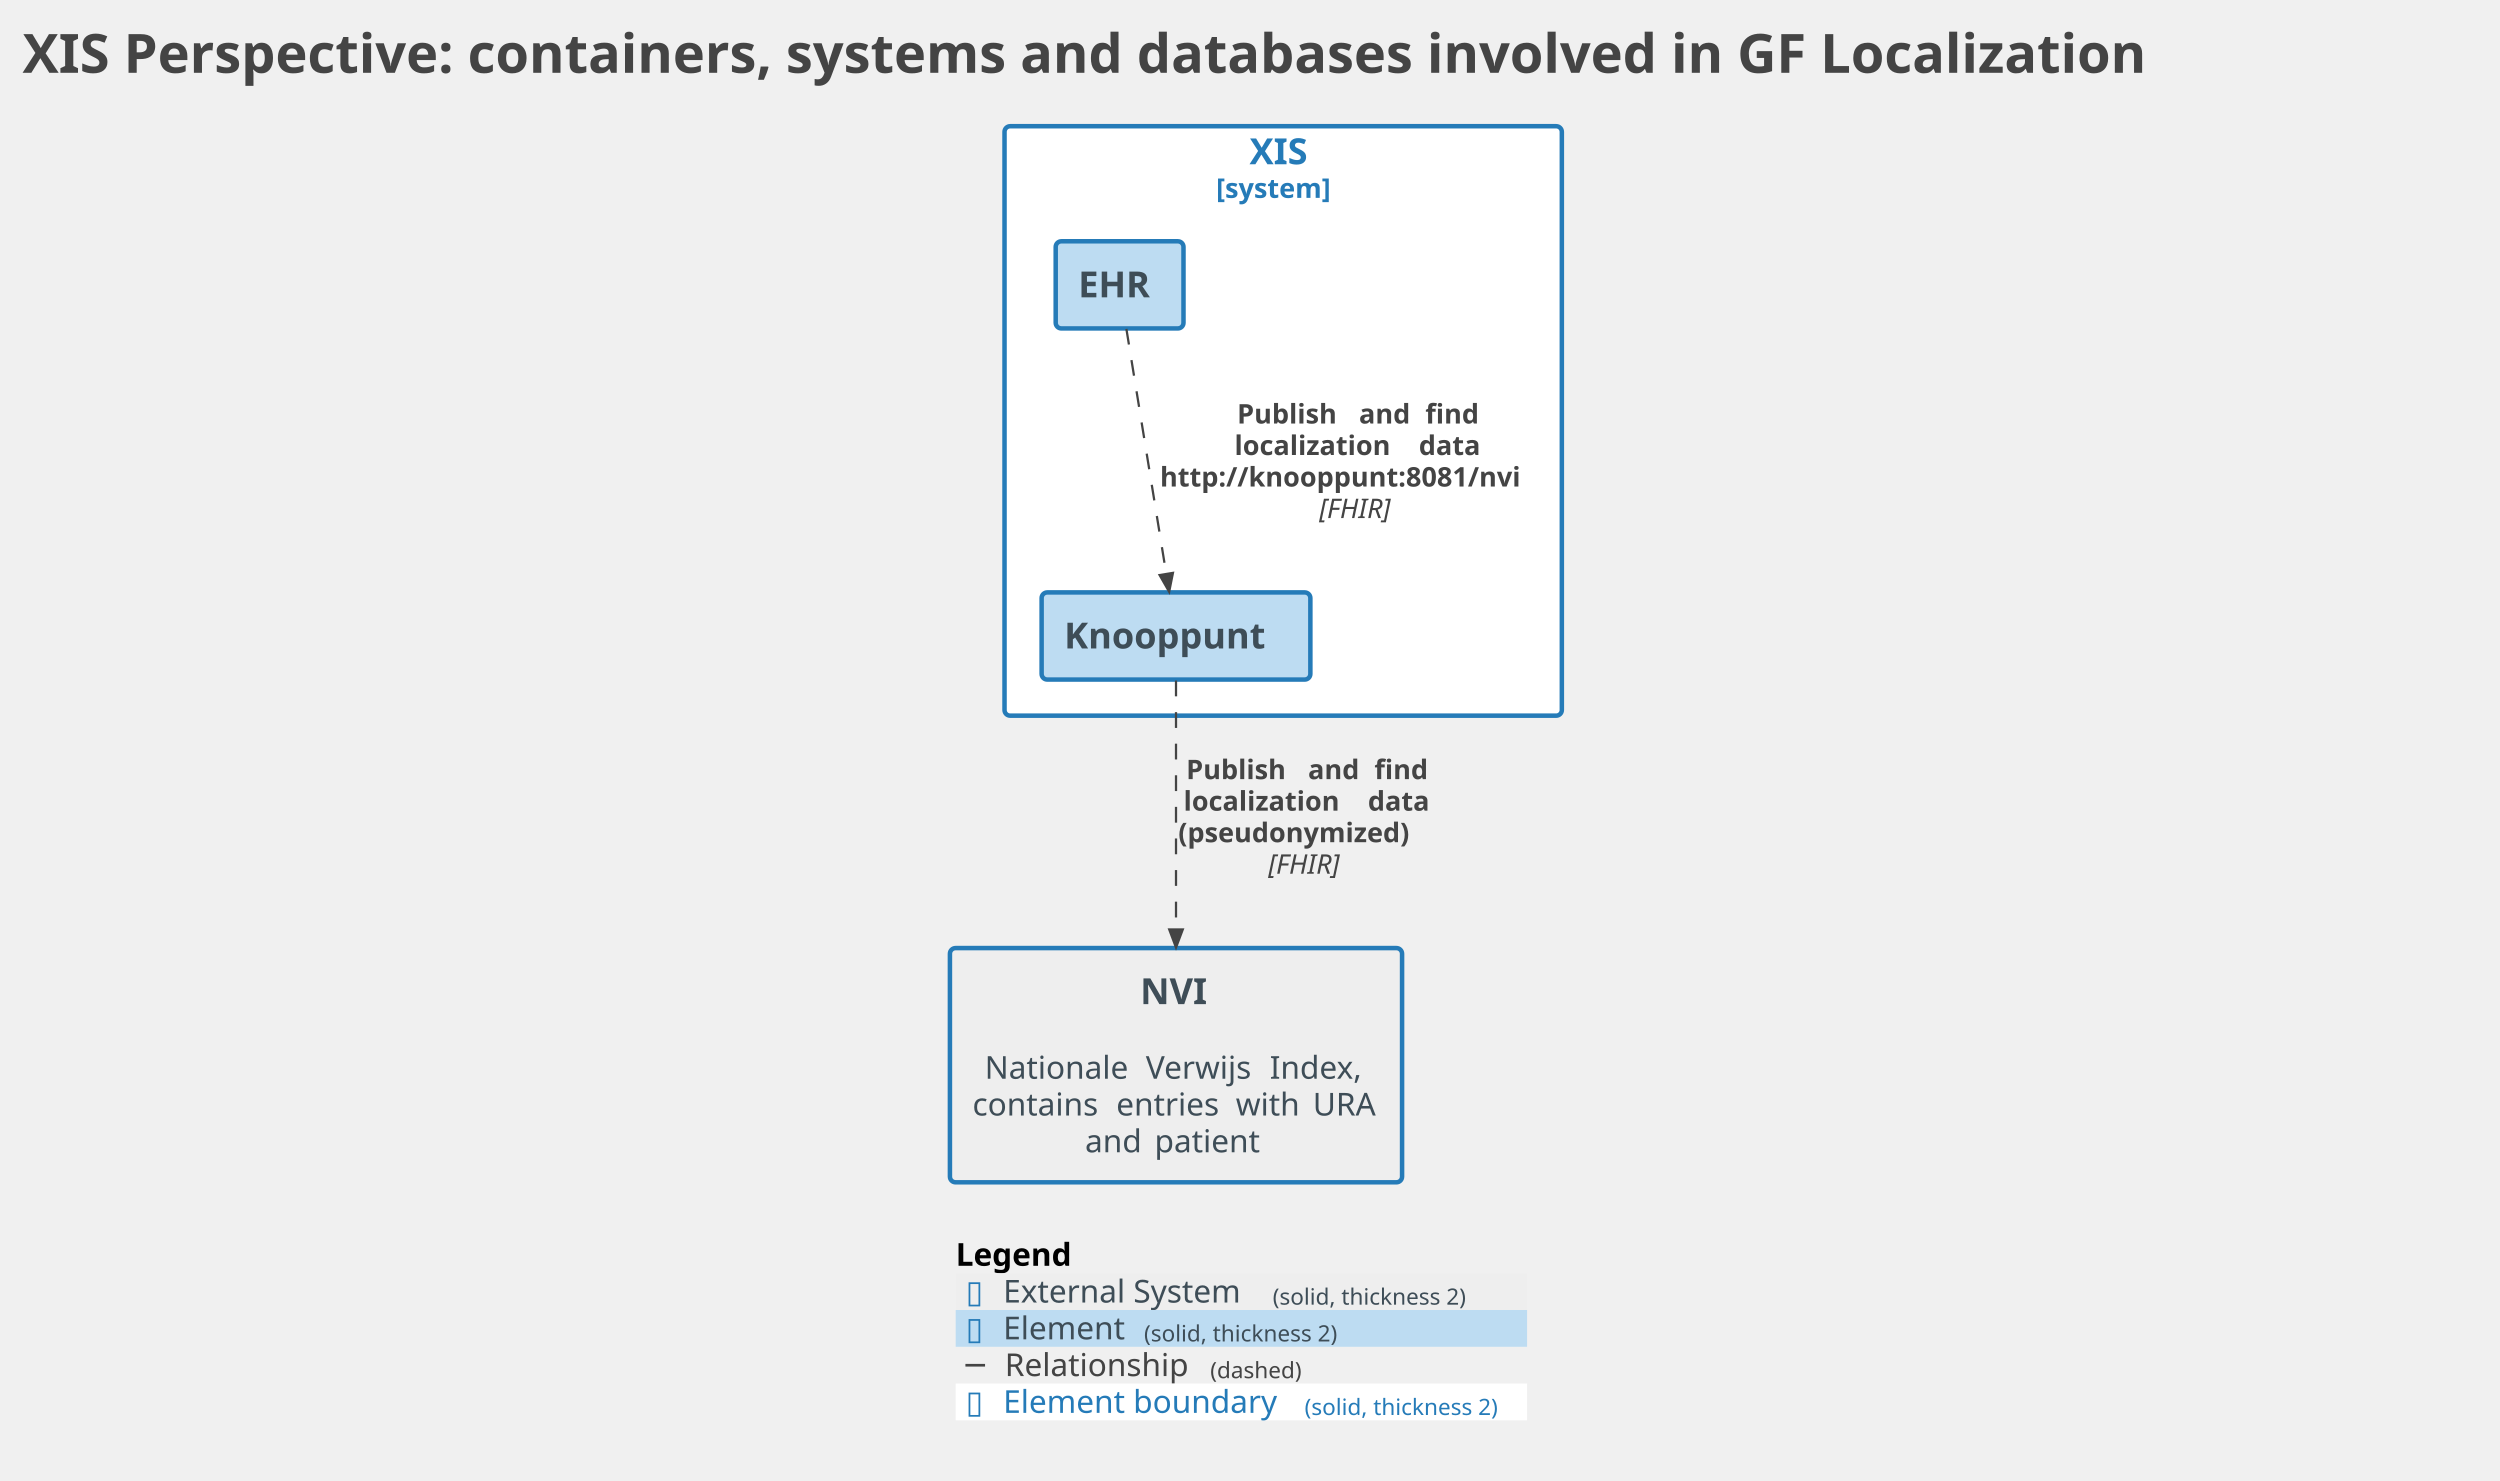
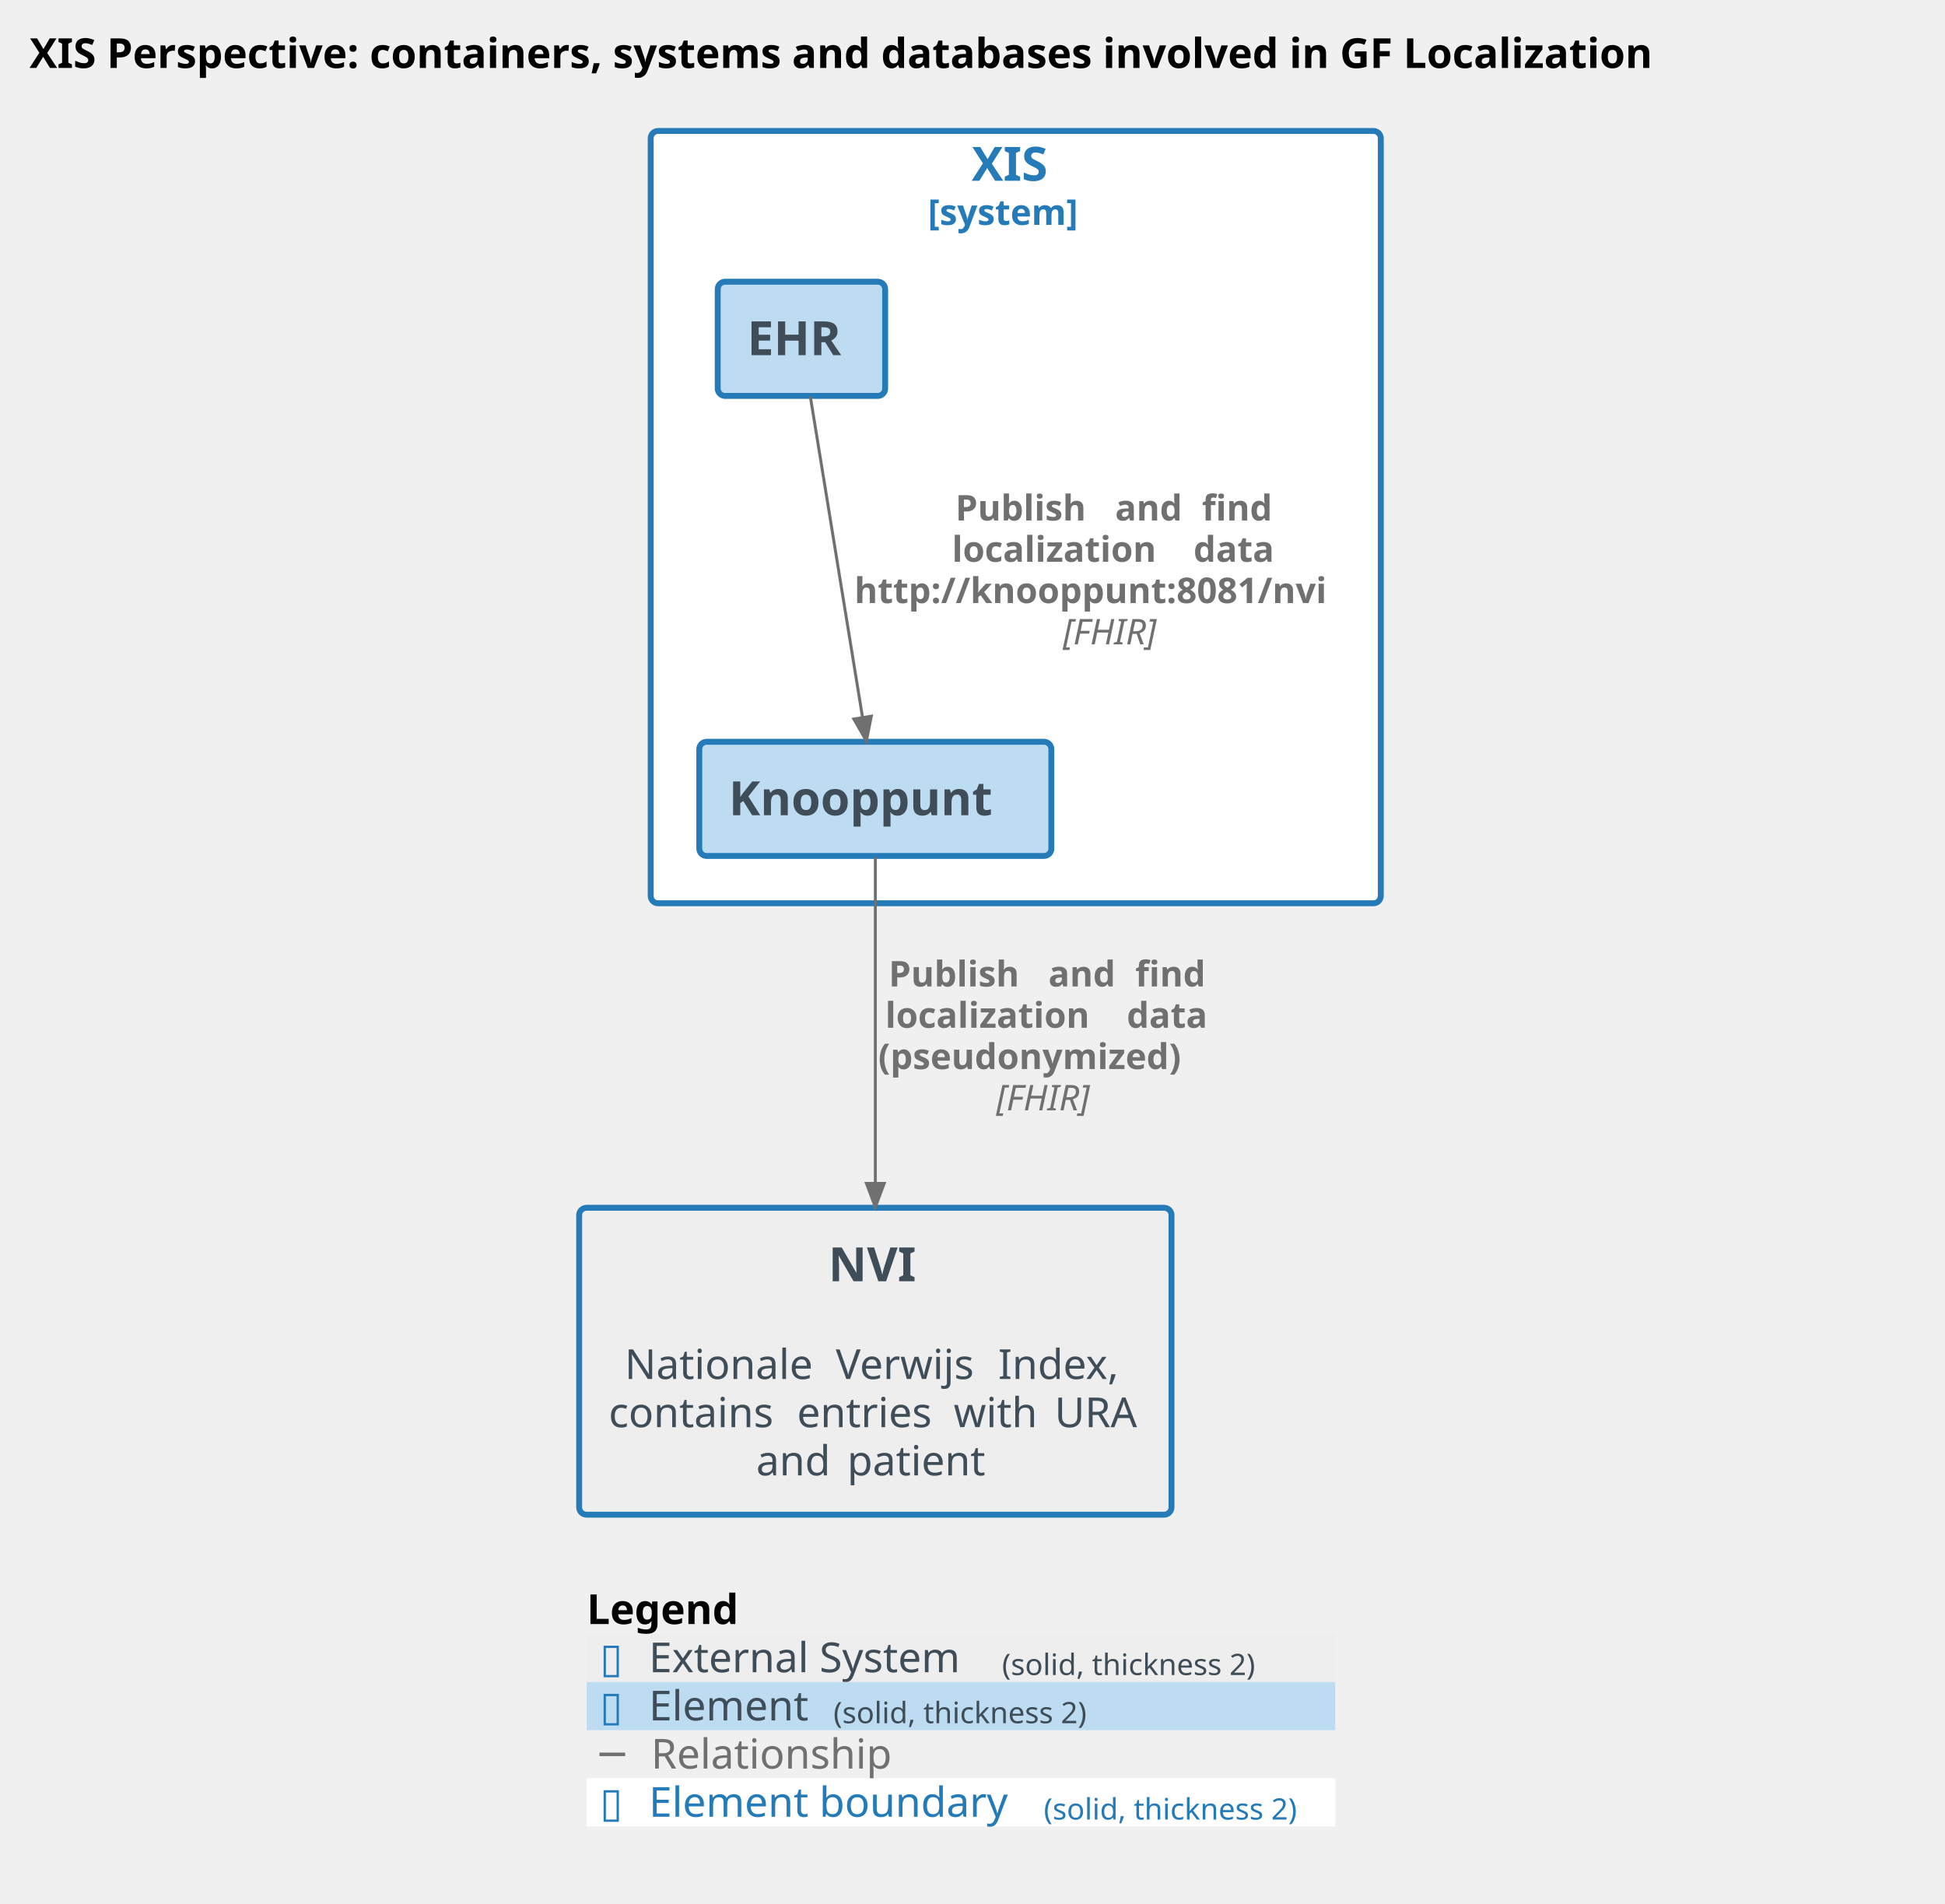
- <svg xmlns="http://www.w3.org/2000/svg" contentStyleType="text/css" data-diagram-type="DESCRIPTION" height="656px" preserveAspectRatio="none" style="width:1108px;height:656px;background:#FFFFFF;" version="1.1" viewBox="0 0 1108 656" width="1108px" zoomAndPan="magnify">
+ <svg xmlns="http://www.w3.org/2000/svg" contentStyleType="text/css" data-diagram-type="DESCRIPTION" height="644px" preserveAspectRatio="none" style="width:658px;height:644px;background:#FFFFFF;" version="1.1" viewBox="0 0 658 644" width="658px" zoomAndPan="magnify">
  <defs />
  <g>
-     <g class="title" data-source-line="1">
-       <text fill="#444444" font-family="sans-serif" font-size="24" font-weight="bold" lengthAdjust="spacing" textLength="1080.363" x="10" y="32.277">XIS Perspective: containers, systems and databases involved in GF Localization</text>
+     <g class="title" data-source-line="2">
+       <text fill="#000000" font-family="sans-serif" font-size="14" font-weight="bold" lengthAdjust="spacing" textLength="630.212" x="10" y="22.995">XIS Perspective: containers, systems and databases involved in GF Localization</text>
    </g>
    <g class="cluster" data-entity="XIS_boundary" data-source-line="1593" data-uid="ent0003" id="cluster_XIS_boundary">
-       <rect fill="#FFFFFF" height="261.25" rx="2.5" ry="2.5" style="stroke:#257BB8;stroke-width:2;" width="247" x="445.205" y="55.938" />
-       <text fill="#257BB8" font-family="sans-serif" font-size="16" font-weight="bold" lengthAdjust="spacing" textLength="29.812" x="553.799" y="72.789">XIS</text>
-       <text fill="#257BB8" font-family="sans-serif" font-size="12" font-weight="bold" lengthAdjust="spacing" textLength="59.455" x="538.978" y="87.701">[system]</text>
+       <rect fill="#FFFFFF" height="261.25" rx="2.5" ry="2.5" style="stroke:#257BB8;stroke-width:2;" width="247" x="220.13" y="44.297" />
+       <text fill="#257BB8" font-family="sans-serif" font-size="16" font-weight="bold" lengthAdjust="spacing" textLength="29.812" x="328.724" y="61.148">XIS</text>
+       <text fill="#257BB8" font-family="sans-serif" font-size="12" font-weight="bold" lengthAdjust="spacing" textLength="59.455" x="313.902" y="76.061">[system]</text>
    </g>
    <g class="entity" data-entity="XIS.Knooppunt" data-source-line="71" data-uid="ent0004" id="entity_XIS.Knooppunt">
-       <rect fill="#BDDCF2" height="38.625" rx="2.5" ry="2.5" style="stroke:#257BB8;stroke-width:2;" width="119.109" x="461.646" y="262.558" />
-       <text fill="#3E4D57" font-family="sans-serif" font-size="16" font-weight="bold" lengthAdjust="spacing" textLength="99.109" x="471.646" y="287.409">Knooppunt</text>
+       <rect fill="#BDDCF2" height="38.625" rx="2.5" ry="2.5" style="stroke:#257BB8;stroke-width:2;" width="119.109" x="236.57" y="250.917" />
+       <text fill="#3E4D57" font-family="sans-serif" font-size="16" font-weight="bold" lengthAdjust="spacing" textLength="99.109" x="246.57" y="275.768">Knooppunt</text>
    </g>
    <g class="entity" data-entity="XIS.EHR" data-source-line="71" data-uid="ent0005" id="entity_XIS.EHR">
-       <rect fill="#BDDCF2" height="38.625" rx="2.5" ry="2.5" style="stroke:#257BB8;stroke-width:2;" width="56.641" x="467.885" y="106.938" />
-       <text fill="#3E4D57" font-family="sans-serif" font-size="16" font-weight="bold" lengthAdjust="spacing" textLength="36.641" x="477.885" y="131.789">EHR</text>
+       <rect fill="#BDDCF2" height="38.625" rx="2.5" ry="2.5" style="stroke:#257BB8;stroke-width:2;" width="56.641" x="242.81" y="95.297" />
+       <text fill="#3E4D57" font-family="sans-serif" font-size="16" font-weight="bold" lengthAdjust="spacing" textLength="36.641" x="252.81" y="120.148">EHR</text>
    </g>
    <g class="entity" data-entity="NVI" data-source-line="197" data-uid="ent0002" id="entity_NVI">
-       <rect fill="#EEEEEE" height="103.812" rx="2.5" ry="2.5" style="stroke:#257BB8;stroke-width:2;" width="200.394" x="421.005" y="420.188" />
-       <text fill="#3E4D57" font-family="sans-serif" font-size="16" font-weight="bold" lengthAdjust="spacing" textLength="31.727" x="505.339" y="445.039">NVI</text>
-       <text fill="#3E4D57" font-family="sans-serif" font-size="14" lengthAdjust="spacing" textLength="4.45" x="518.977" y="461.808"> </text>
-       <text fill="#3E4D57" font-family="sans-serif" font-size="14" lengthAdjust="spacing" textLength="66.951" x="436.423" y="478.104">Nationale</text>
-       <text fill="#3E4D57" font-family="sans-serif" font-size="14" lengthAdjust="spacing" textLength="4.45" x="503.374" y="478.104"> </text>
-       <text fill="#3E4D57" font-family="sans-serif" font-size="14" lengthAdjust="spacing" textLength="50.47" x="507.824" y="478.104">Verwijs</text>
-       <text fill="#3E4D57" font-family="sans-serif" font-size="14" lengthAdjust="spacing" textLength="4.45" x="558.294" y="478.104"> </text>
-       <text fill="#3E4D57" font-family="sans-serif" font-size="14" lengthAdjust="spacing" textLength="43.237" x="562.744" y="478.104">Index,</text>
-       <text fill="#3E4D57" font-family="sans-serif" font-size="14" lengthAdjust="spacing" textLength="59.261" x="431.005" y="494.401">contains</text>
-       <text fill="#3E4D57" font-family="sans-serif" font-size="14" lengthAdjust="spacing" textLength="4.45" x="490.266" y="494.401"> </text>
-       <text fill="#3E4D57" font-family="sans-serif" font-size="14" lengthAdjust="spacing" textLength="48.528" x="494.716" y="494.401">entries</text>
-       <text fill="#3E4D57" font-family="sans-serif" font-size="14" lengthAdjust="spacing" textLength="4.45" x="543.245" y="494.401"> </text>
-       <text fill="#3E4D57" font-family="sans-serif" font-size="14" lengthAdjust="spacing" textLength="29.702" x="547.695" y="494.401">with</text>
-       <text fill="#3E4D57" font-family="sans-serif" font-size="14" lengthAdjust="spacing" textLength="4.45" x="577.397" y="494.401"> </text>
-       <text fill="#3E4D57" font-family="sans-serif" font-size="14" lengthAdjust="spacing" textLength="29.552" x="581.847" y="494.401">URA</text>
-       <text fill="#3E4D57" font-family="sans-serif" font-size="14" lengthAdjust="spacing" textLength="26.339" x="480.898" y="510.698">and</text>
-       <text fill="#3E4D57" font-family="sans-serif" font-size="14" lengthAdjust="spacing" textLength="4.45" x="507.236" y="510.698"> </text>
-       <text fill="#3E4D57" font-family="sans-serif" font-size="14" lengthAdjust="spacing" textLength="49.82" x="511.687" y="510.698">patient</text>
+       <rect fill="#EEEEEE" height="103.812" rx="2.5" ry="2.5" style="stroke:#257BB8;stroke-width:2;" width="200.394" x="195.93" y="408.547" />
+       <text fill="#3E4D57" font-family="sans-serif" font-size="16" font-weight="bold" lengthAdjust="spacing" textLength="31.727" x="280.263" y="433.398">NVI</text>
+       <text fill="#3E4D57" font-family="sans-serif" font-size="14" lengthAdjust="spacing" textLength="4.45" x="293.901" y="450.167"> </text>
+       <text fill="#3E4D57" font-family="sans-serif" font-size="14" lengthAdjust="spacing" textLength="66.951" x="211.347" y="466.464">Nationale</text>
+       <text fill="#3E4D57" font-family="sans-serif" font-size="14" lengthAdjust="spacing" textLength="4.45" x="278.298" y="466.464"> </text>
+       <text fill="#3E4D57" font-family="sans-serif" font-size="14" lengthAdjust="spacing" textLength="50.47" x="282.749" y="466.464">Verwijs</text>
+       <text fill="#3E4D57" font-family="sans-serif" font-size="14" lengthAdjust="spacing" textLength="4.45" x="333.218" y="466.464"> </text>
+       <text fill="#3E4D57" font-family="sans-serif" font-size="14" lengthAdjust="spacing" textLength="43.237" x="337.669" y="466.464">Index,</text>
+       <text fill="#3E4D57" font-family="sans-serif" font-size="14" lengthAdjust="spacing" textLength="59.261" x="205.93" y="482.761">contains</text>
+       <text fill="#3E4D57" font-family="sans-serif" font-size="14" lengthAdjust="spacing" textLength="4.45" x="265.191" y="482.761"> </text>
+       <text fill="#3E4D57" font-family="sans-serif" font-size="14" lengthAdjust="spacing" textLength="48.528" x="269.641" y="482.761">entries</text>
+       <text fill="#3E4D57" font-family="sans-serif" font-size="14" lengthAdjust="spacing" textLength="4.45" x="318.169" y="482.761"> </text>
+       <text fill="#3E4D57" font-family="sans-serif" font-size="14" lengthAdjust="spacing" textLength="29.702" x="322.619" y="482.761">with</text>
+       <text fill="#3E4D57" font-family="sans-serif" font-size="14" lengthAdjust="spacing" textLength="4.45" x="352.322" y="482.761"> </text>
+       <text fill="#3E4D57" font-family="sans-serif" font-size="14" lengthAdjust="spacing" textLength="29.552" x="356.772" y="482.761">URA</text>
+       <text fill="#3E4D57" font-family="sans-serif" font-size="14" lengthAdjust="spacing" textLength="26.339" x="255.822" y="499.058">and</text>
+       <text fill="#3E4D57" font-family="sans-serif" font-size="14" lengthAdjust="spacing" textLength="4.45" x="282.161" y="499.058"> </text>
+       <text fill="#3E4D57" font-family="sans-serif" font-size="14" lengthAdjust="spacing" textLength="49.82" x="286.611" y="499.058">patient</text>
    </g>
    <g class="link" data-entity-1="XIS.EHR" data-entity-2="XIS.Knooppunt" data-source-line="1706" data-uid="lnk6" id="link_XIS.EHR_XIS.Knooppunt">
-       <path d="M499.216,145.778 C504.026,175.308 512.081,224.811 516.891,254.381" fill="none" id="XIS.EHR-to-XIS.Knooppunt" style="stroke:#444444;stroke-width:1;stroke-dasharray:7,7;" />
-       <polygon fill="#444444" points="518.176,262.277,519.852,253.9,513.93,254.863,518.176,262.277" style="stroke:#444444;stroke-width:1;" />
-       <text fill="#444444" font-family="sans-serif" font-size="12" font-weight="bold" lengthAdjust="spacing" textLength="49.84" x="548.29" y="187.696">Publish</text>
-       <text fill="#444444" font-family="sans-serif" font-size="12" font-weight="bold" lengthAdjust="spacing" textLength="4.178" x="598.13" y="187.696"> </text>
-       <text fill="#444444" font-family="sans-serif" font-size="12" font-weight="bold" lengthAdjust="spacing" textLength="25.23" x="602.308" y="187.696">and</text>
-       <text fill="#444444" font-family="sans-serif" font-size="12" font-weight="bold" lengthAdjust="spacing" textLength="4.178" x="627.538" y="187.696"> </text>
-       <text fill="#444444" font-family="sans-serif" font-size="12" font-weight="bold" lengthAdjust="spacing" textLength="26.467" x="631.716" y="187.696">find</text>
-       <text fill="#444444" font-family="sans-serif" font-size="12" font-weight="bold" lengthAdjust="spacing" textLength="77.514" x="547.13" y="201.665">localization</text>
-       <text fill="#444444" font-family="sans-serif" font-size="12" font-weight="bold" lengthAdjust="spacing" textLength="4.178" x="624.644" y="201.665"> </text>
-       <text fill="#444444" font-family="sans-serif" font-size="12" font-weight="bold" lengthAdjust="spacing" textLength="30.521" x="628.822" y="201.665">data</text>
-       <text fill="#444444" font-family="sans-serif" font-size="12" font-weight="bold" lengthAdjust="spacing" textLength="178.242" x="514.115" y="215.634">http://knooppunt:8081/nvi</text>
-       <text fill="#444444" font-family="sans-serif" font-size="12" font-style="italic" lengthAdjust="spacing" textLength="37.166" x="584.654" y="229.602">[FHIR]</text>
+       <path d="M274.14,134.137 C278.95,163.667 287.005,213.171 291.815,242.741" fill="none" id="XIS.EHR-to-XIS.Knooppunt" style="stroke:#707070;stroke-width:1;" />
+       <polygon fill="#707070" points="293.1,250.637,294.776,242.259,288.854,243.222,293.1,250.637" style="stroke:#707070;stroke-width:1;" />
+       <text fill="#707070" font-family="sans-serif" font-size="12" font-weight="bold" lengthAdjust="spacing" textLength="49.84" x="323.215" y="176.055">Publish</text>
+       <text fill="#707070" font-family="sans-serif" font-size="12" font-weight="bold" lengthAdjust="spacing" textLength="4.178" x="373.055" y="176.055"> </text>
+       <text fill="#707070" font-family="sans-serif" font-size="12" font-weight="bold" lengthAdjust="spacing" textLength="25.23" x="377.232" y="176.055">and</text>
+       <text fill="#707070" font-family="sans-serif" font-size="12" font-weight="bold" lengthAdjust="spacing" textLength="4.178" x="402.463" y="176.055"> </text>
+       <text fill="#707070" font-family="sans-serif" font-size="12" font-weight="bold" lengthAdjust="spacing" textLength="26.467" x="406.64" y="176.055">find</text>
+       <text fill="#707070" font-family="sans-serif" font-size="12" font-weight="bold" lengthAdjust="spacing" textLength="77.514" x="322.055" y="190.024">localization</text>
+       <text fill="#707070" font-family="sans-serif" font-size="12" font-weight="bold" lengthAdjust="spacing" textLength="4.178" x="399.568" y="190.024"> </text>
+       <text fill="#707070" font-family="sans-serif" font-size="12" font-weight="bold" lengthAdjust="spacing" textLength="30.521" x="403.746" y="190.024">data</text>
+       <text fill="#707070" font-family="sans-serif" font-size="12" font-weight="bold" lengthAdjust="spacing" textLength="178.242" x="289.04" y="203.993">http://knooppunt:8081/nvi</text>
+       <text fill="#707070" font-family="sans-serif" font-size="12" font-style="italic" lengthAdjust="spacing" textLength="37.166" x="359.578" y="217.962">[FHIR]</text>
    </g>
    <g class="link" data-entity-1="XIS.Knooppunt" data-entity-2="NVI" data-source-line="1706" data-uid="lnk7" id="link_XIS.Knooppunt_NVI">
-       <path d="M521.206,301.608 C521.206,328.947 521.206,372.767 521.206,411.947" fill="none" id="XIS.Knooppunt-to-NVI" style="stroke:#444444;stroke-width:1;stroke-dasharray:7,7;" />
-       <polygon fill="#444444" points="521.206,419.947,524.206,411.947,518.206,411.947,521.206,419.947" style="stroke:#444444;stroke-width:1;" />
-       <text fill="#444444" font-family="sans-serif" font-size="12" font-weight="bold" lengthAdjust="spacing" textLength="49.84" x="525.715" y="345.326">Publish</text>
-       <text fill="#444444" font-family="sans-serif" font-size="12" font-weight="bold" lengthAdjust="spacing" textLength="4.178" x="575.555" y="345.326"> </text>
-       <text fill="#444444" font-family="sans-serif" font-size="12" font-weight="bold" lengthAdjust="spacing" textLength="25.23" x="579.733" y="345.326">and</text>
-       <text fill="#444444" font-family="sans-serif" font-size="12" font-weight="bold" lengthAdjust="spacing" textLength="4.178" x="604.963" y="345.326"> </text>
-       <text fill="#444444" font-family="sans-serif" font-size="12" font-weight="bold" lengthAdjust="spacing" textLength="26.467" x="609.141" y="345.326">find</text>
-       <text fill="#444444" font-family="sans-serif" font-size="12" font-weight="bold" lengthAdjust="spacing" textLength="77.514" x="524.555" y="359.295">localization</text>
-       <text fill="#444444" font-family="sans-serif" font-size="12" font-weight="bold" lengthAdjust="spacing" textLength="4.178" x="602.069" y="359.295"> </text>
-       <text fill="#444444" font-family="sans-serif" font-size="12" font-weight="bold" lengthAdjust="spacing" textLength="30.521" x="606.247" y="359.295">data</text>
-       <text fill="#444444" font-family="sans-serif" font-size="12" font-weight="bold" lengthAdjust="spacing" textLength="116.912" x="522.206" y="373.264">(pseudonymized)</text>
-       <text fill="#444444" font-family="sans-serif" font-size="12" font-style="italic" lengthAdjust="spacing" textLength="37.166" x="562.079" y="387.232">[FHIR]</text>
+       <path d="M296.13,289.967 C296.13,317.307 296.13,361.127 296.13,400.307" fill="none" id="XIS.Knooppunt-to-NVI" style="stroke:#707070;stroke-width:1;" />
+       <polygon fill="#707070" points="296.13,408.307,299.13,400.307,293.13,400.307,296.13,408.307" style="stroke:#707070;stroke-width:1;" />
+       <text fill="#707070" font-family="sans-serif" font-size="12" font-weight="bold" lengthAdjust="spacing" textLength="49.84" x="300.64" y="333.685">Publish</text>
+       <text fill="#707070" font-family="sans-serif" font-size="12" font-weight="bold" lengthAdjust="spacing" textLength="4.178" x="350.479" y="333.685"> </text>
+       <text fill="#707070" font-family="sans-serif" font-size="12" font-weight="bold" lengthAdjust="spacing" textLength="25.23" x="354.657" y="333.685">and</text>
+       <text fill="#707070" font-family="sans-serif" font-size="12" font-weight="bold" lengthAdjust="spacing" textLength="4.178" x="379.888" y="333.685"> </text>
+       <text fill="#707070" font-family="sans-serif" font-size="12" font-weight="bold" lengthAdjust="spacing" textLength="26.467" x="384.065" y="333.685">find</text>
+       <text fill="#707070" font-family="sans-serif" font-size="12" font-weight="bold" lengthAdjust="spacing" textLength="77.514" x="299.479" y="347.654">localization</text>
+       <text fill="#707070" font-family="sans-serif" font-size="12" font-weight="bold" lengthAdjust="spacing" textLength="4.178" x="376.993" y="347.654"> </text>
+       <text fill="#707070" font-family="sans-serif" font-size="12" font-weight="bold" lengthAdjust="spacing" textLength="30.521" x="381.171" y="347.654">data</text>
+       <text fill="#707070" font-family="sans-serif" font-size="12" font-weight="bold" lengthAdjust="spacing" textLength="116.912" x="297.13" y="361.623">(pseudonymized)</text>
+       <text fill="#707070" font-family="sans-serif" font-size="12" font-style="italic" lengthAdjust="spacing" textLength="37.166" x="337.003" y="375.592">[FHIR]</text>
    </g>
    <g class="legend" data-source-line="1510">
-       <rect fill="none" height="16.297" style="stroke:none;stroke-width:1;" width="253.242" x="423.56" y="548" />
-       <text fill="#000000" font-family="sans-serif" font-size="14" font-weight="bold" lengthAdjust="spacing" textLength="57.921" x="423.56" y="560.995">Legend</text>
-       <text fill="#FFFFFF" font-family="sans-serif" font-size="14" lengthAdjust="spacing" textLength="4.45" x="486.356" y="560.995"> </text>
-       <rect fill="#EEEEEE" height="16.297" style="stroke:none;stroke-width:1;" width="253.242" x="423.56" y="564.297" />
-       <text fill="#257BB8" font-family="sans-serif" font-size="14" lengthAdjust="spacing" textLength="7.704" x="428.011" y="577.292">▯</text>
-       <text fill="#FFFFFF" font-family="sans-serif" font-size="14" lengthAdjust="spacing" textLength="4.45" x="435.715" y="577.292"> </text>
-       <text fill="#3E4D57" font-family="sans-serif" font-size="14" lengthAdjust="spacing" textLength="114.987" x="444.615" y="577.292">External System</text>
-       <text fill="#3E4D57" font-family="sans-serif" font-size="10" lengthAdjust="spacing" textLength="94.17" x="564.053" y="578.235">(solid, thickness 2)</text>
-       <text fill="#FFFFFF" font-family="sans-serif" font-size="14" lengthAdjust="spacing" textLength="4.45" x="658.223" y="577.292"> </text>
-       <rect fill="#BDDCF2" height="16.297" style="stroke:none;stroke-width:1;" width="253.242" x="423.56" y="580.594" />
-       <text fill="#257BB8" font-family="sans-serif" font-size="14" lengthAdjust="spacing" textLength="7.704" x="428.011" y="593.589">▯</text>
-       <text fill="#FFFFFF" font-family="sans-serif" font-size="14" lengthAdjust="spacing" textLength="4.45" x="435.715" y="593.589"> </text>
-       <text fill="#3E4D57" font-family="sans-serif" font-size="14" lengthAdjust="spacing" textLength="57.962" x="444.615" y="593.589">Element</text>
-       <text fill="#3E4D57" font-family="sans-serif" font-size="10" lengthAdjust="spacing" textLength="94.17" x="507.027" y="594.532">(solid, thickness 2)</text>
-       <text fill="#FFFFFF" font-family="sans-serif" font-size="14" lengthAdjust="spacing" textLength="4.45" x="601.197" y="593.589"> </text>
-       <text fill="#444444" font-family="sans-serif" font-size="14" lengthAdjust="spacing" textLength="8.429" x="428.011" y="609.886">─</text>
-       <text fill="#FFFFFF" font-family="sans-serif" font-size="14" lengthAdjust="spacing" textLength="4.45" x="436.44" y="609.886"> </text>
-       <text fill="#444444" font-family="sans-serif" font-size="14" lengthAdjust="spacing" textLength="86.57" x="445.34" y="609.886">Relationship</text>
-       <text fill="#444444" font-family="sans-serif" font-size="10" lengthAdjust="spacing" textLength="44.326" x="536.36" y="610.829">(dashed)</text>
-       <text fill="#FFFFFF" font-family="sans-serif" font-size="14" lengthAdjust="spacing" textLength="4.45" x="580.687" y="609.886"> </text>
-       <rect fill="#FFFFFF" height="16.297" style="stroke:none;stroke-width:1;" width="253.242" x="423.56" y="613.188" />
-       <text fill="#257BB8" font-family="sans-serif" font-size="14" lengthAdjust="spacing" textLength="7.704" x="428.011" y="626.183">▯</text>
-       <text fill="#FFFFFF" font-family="sans-serif" font-size="14" lengthAdjust="spacing" textLength="4.45" x="435.715" y="626.183"> </text>
-       <text fill="#257BB8" font-family="sans-serif" font-size="14" lengthAdjust="spacing" textLength="129.117" x="444.615" y="626.183">Element boundary</text>
-       <text fill="#257BB8" font-family="sans-serif" font-size="10" lengthAdjust="spacing" textLength="94.17" x="578.183" y="627.126">(solid, thickness 2)</text>
-       <text fill="#FFFFFF" font-family="sans-serif" font-size="14" lengthAdjust="spacing" textLength="4.45" x="672.352" y="626.183"> </text>
-       <line style="stroke:none;stroke-width:1;" x1="423.56" x2="676.803" y1="548" y2="548" />
-       <line style="stroke:none;stroke-width:1;" x1="423.56" x2="676.803" y1="564.297" y2="564.297" />
-       <line style="stroke:none;stroke-width:1;" x1="423.56" x2="676.803" y1="580.594" y2="580.594" />
-       <line style="stroke:none;stroke-width:1;" x1="423.56" x2="676.803" y1="596.891" y2="596.891" />
-       <line style="stroke:none;stroke-width:1;" x1="423.56" x2="676.803" y1="613.188" y2="613.188" />
-       <line style="stroke:none;stroke-width:1;" x1="423.56" x2="676.803" y1="629.484" y2="629.484" />
-       <line style="stroke:none;stroke-width:1;" x1="423.56" x2="423.56" y1="548" y2="629.484" />
-       <line style="stroke:none;stroke-width:1;" x1="676.803" x2="676.803" y1="548" y2="629.484" />
+       <rect fill="none" height="16.297" style="stroke:none;stroke-width:1;" width="253.242" x="198.485" y="536.359" />
+       <text fill="#000000" font-family="sans-serif" font-size="14" font-weight="bold" lengthAdjust="spacing" textLength="57.921" x="198.485" y="549.355">Legend</text>
+       <text fill="#FFFFFF" font-family="sans-serif" font-size="14" lengthAdjust="spacing" textLength="4.45" x="261.28" y="549.355"> </text>
+       <rect fill="#EEEEEE" height="16.297" style="stroke:none;stroke-width:1;" width="253.242" x="198.485" y="552.656" />
+       <text fill="#257BB8" font-family="sans-serif" font-size="14" lengthAdjust="spacing" textLength="7.704" x="202.935" y="565.651">▯</text>
+       <text fill="#FFFFFF" font-family="sans-serif" font-size="14" lengthAdjust="spacing" textLength="4.45" x="210.639" y="565.651"> </text>
+       <text fill="#3E4D57" font-family="sans-serif" font-size="14" lengthAdjust="spacing" textLength="114.987" x="219.54" y="565.651">External System</text>
+       <text fill="#3E4D57" font-family="sans-serif" font-size="10" lengthAdjust="spacing" textLength="94.17" x="338.977" y="566.595">(solid, thickness 2)</text>
+       <text fill="#FFFFFF" font-family="sans-serif" font-size="14" lengthAdjust="spacing" textLength="4.45" x="433.147" y="565.651"> </text>
+       <rect fill="#BDDCF2" height="16.297" style="stroke:none;stroke-width:1;" width="253.242" x="198.485" y="568.953" />
+       <text fill="#257BB8" font-family="sans-serif" font-size="14" lengthAdjust="spacing" textLength="7.704" x="202.935" y="581.948">▯</text>
+       <text fill="#FFFFFF" font-family="sans-serif" font-size="14" lengthAdjust="spacing" textLength="4.45" x="210.639" y="581.948"> </text>
+       <text fill="#3E4D57" font-family="sans-serif" font-size="14" lengthAdjust="spacing" textLength="57.962" x="219.54" y="581.948">Element</text>
+       <text fill="#3E4D57" font-family="sans-serif" font-size="10" lengthAdjust="spacing" textLength="94.17" x="281.952" y="582.892">(solid, thickness 2)</text>
+       <text fill="#FFFFFF" font-family="sans-serif" font-size="14" lengthAdjust="spacing" textLength="4.45" x="376.122" y="581.948"> </text>
+       <text fill="#707070" font-family="sans-serif" font-size="14" lengthAdjust="spacing" textLength="8.429" x="202.935" y="598.245">─</text>
+       <text fill="#FFFFFF" font-family="sans-serif" font-size="14" lengthAdjust="spacing" textLength="4.45" x="211.364" y="598.245"> </text>
+       <text fill="#707070" font-family="sans-serif" font-size="14" lengthAdjust="spacing" textLength="86.57" x="220.264" y="598.245">Relationship</text>
+       <text fill="#FFFFFF" font-family="sans-serif" font-size="14" lengthAdjust="spacing" textLength="4.45" x="311.285" y="598.245"> </text>
+       <rect fill="#FFFFFF" height="16.297" style="stroke:none;stroke-width:1;" width="253.242" x="198.485" y="601.547" />
+       <text fill="#257BB8" font-family="sans-serif" font-size="14" lengthAdjust="spacing" textLength="7.704" x="202.935" y="614.542">▯</text>
+       <text fill="#FFFFFF" font-family="sans-serif" font-size="14" lengthAdjust="spacing" textLength="4.45" x="210.639" y="614.542"> </text>
+       <text fill="#257BB8" font-family="sans-serif" font-size="14" lengthAdjust="spacing" textLength="129.117" x="219.54" y="614.542">Element boundary</text>
+       <text fill="#257BB8" font-family="sans-serif" font-size="10" lengthAdjust="spacing" textLength="94.17" x="353.107" y="615.485">(solid, thickness 2)</text>
+       <text fill="#FFFFFF" font-family="sans-serif" font-size="14" lengthAdjust="spacing" textLength="4.45" x="447.277" y="614.542"> </text>
+       <line style="stroke:none;stroke-width:1;" x1="198.485" x2="451.727" y1="536.359" y2="536.359" />
+       <line style="stroke:none;stroke-width:1;" x1="198.485" x2="451.727" y1="552.656" y2="552.656" />
+       <line style="stroke:none;stroke-width:1;" x1="198.485" x2="451.727" y1="568.953" y2="568.953" />
+       <line style="stroke:none;stroke-width:1;" x1="198.485" x2="451.727" y1="585.25" y2="585.25" />
+       <line style="stroke:none;stroke-width:1;" x1="198.485" x2="451.727" y1="601.547" y2="601.547" />
+       <line style="stroke:none;stroke-width:1;" x1="198.485" x2="451.727" y1="617.844" y2="617.844" />
+       <line style="stroke:none;stroke-width:1;" x1="198.485" x2="198.485" y1="536.359" y2="617.844" />
+       <line style="stroke:none;stroke-width:1;" x1="451.727" x2="451.727" y1="536.359" y2="617.844" />
    </g>
  </g>
</svg>
